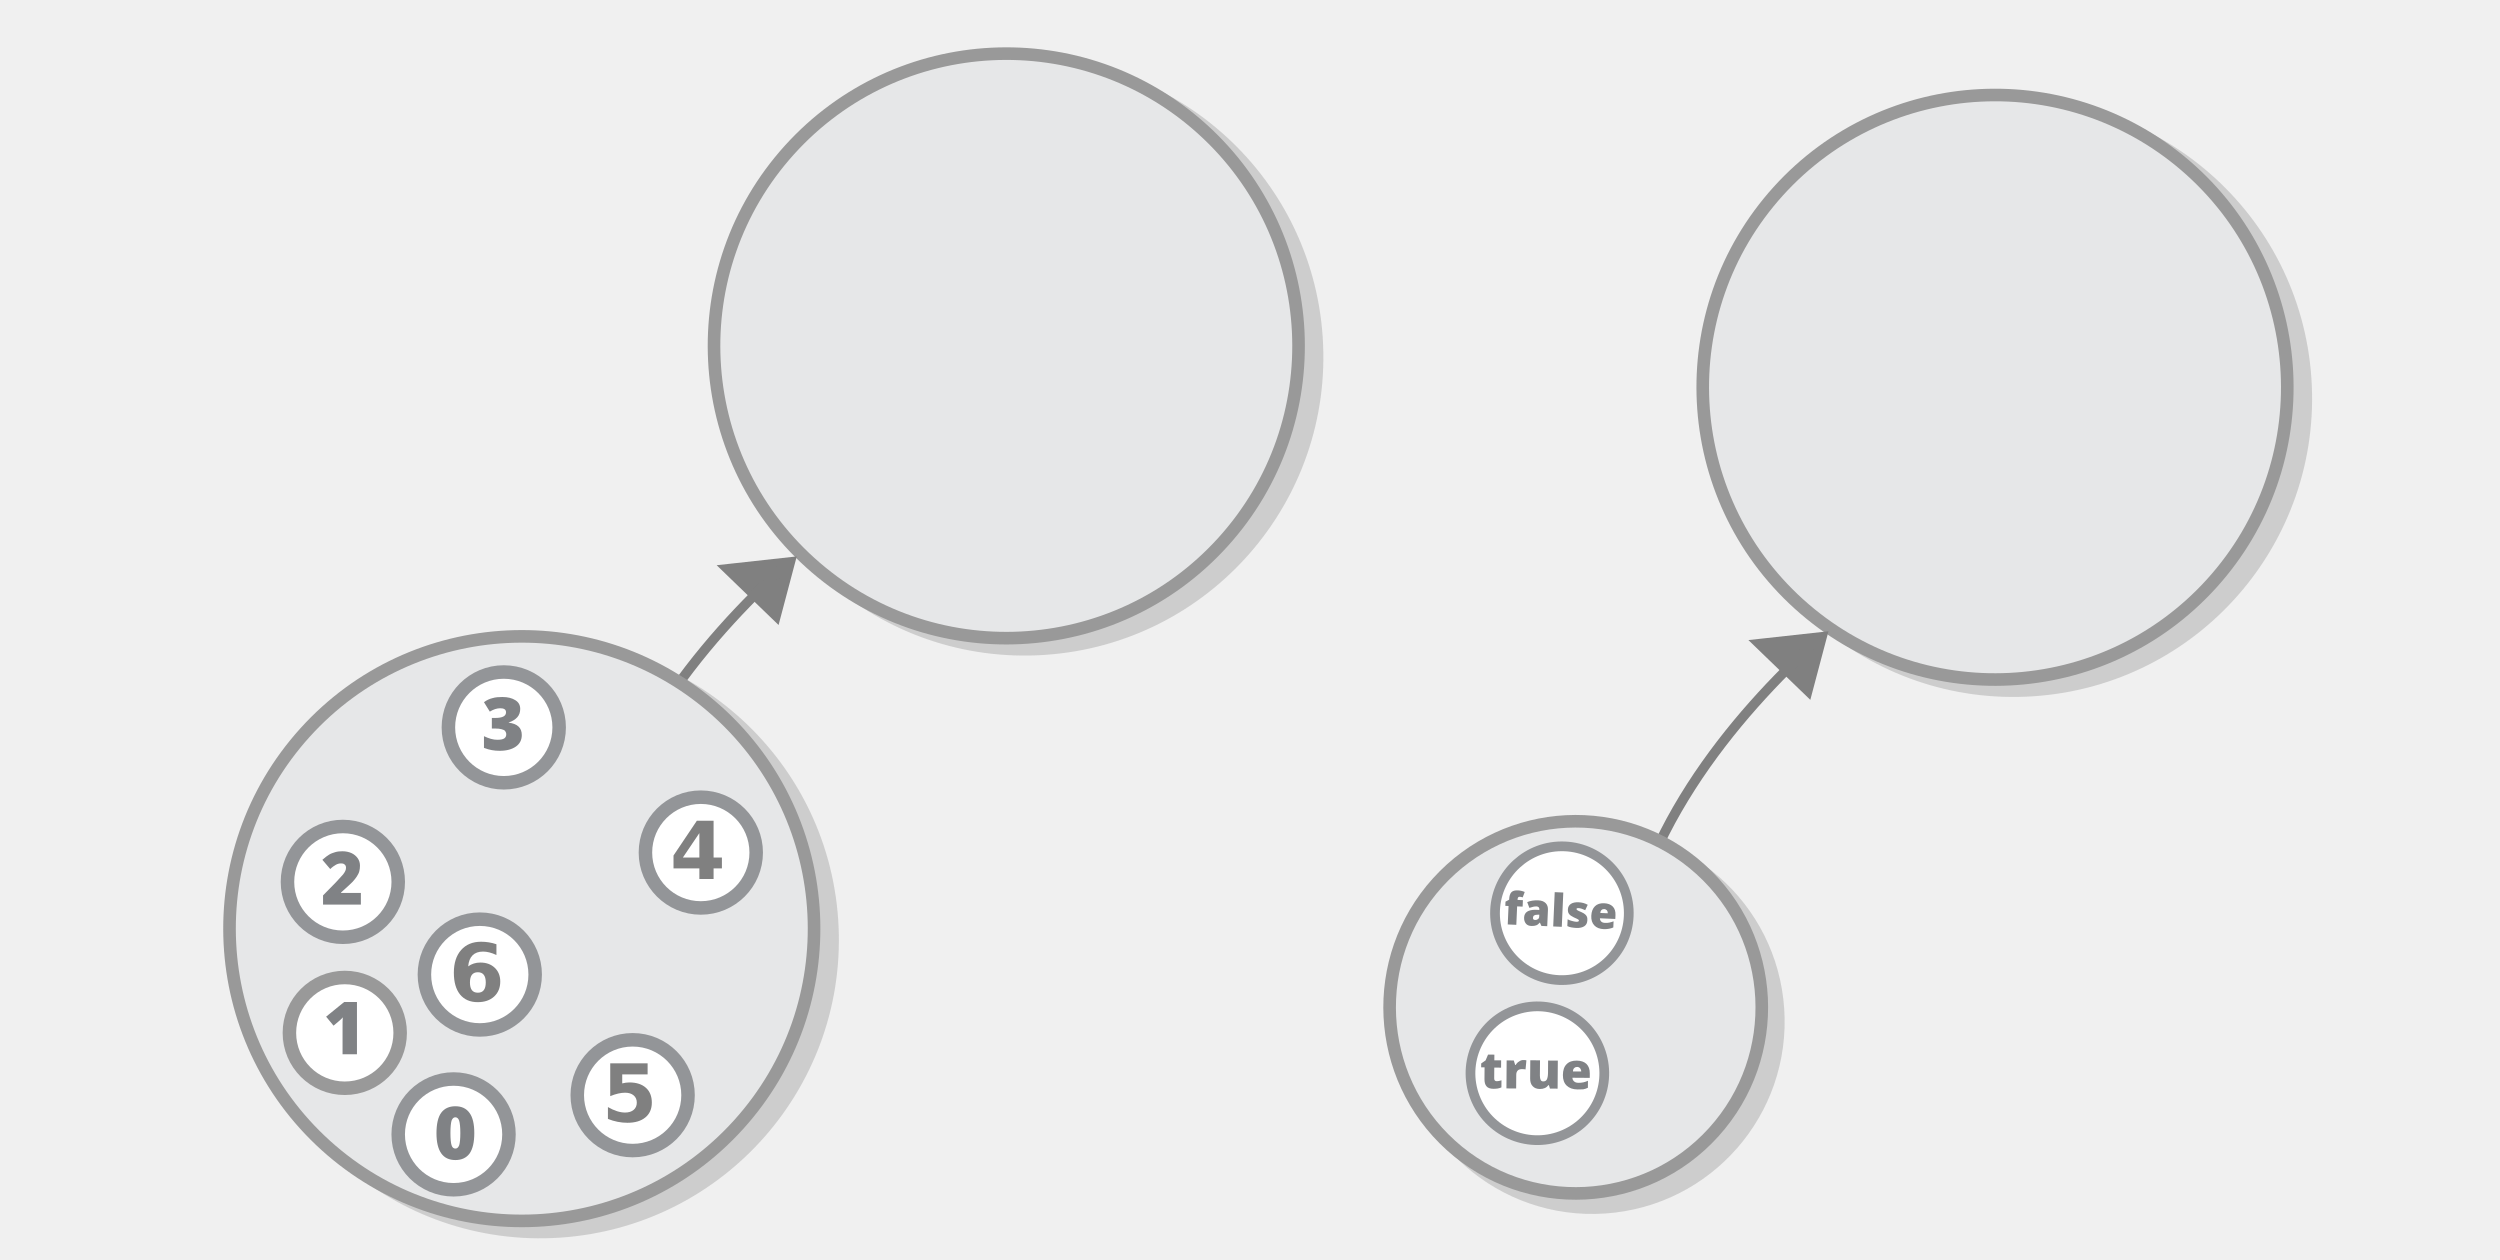
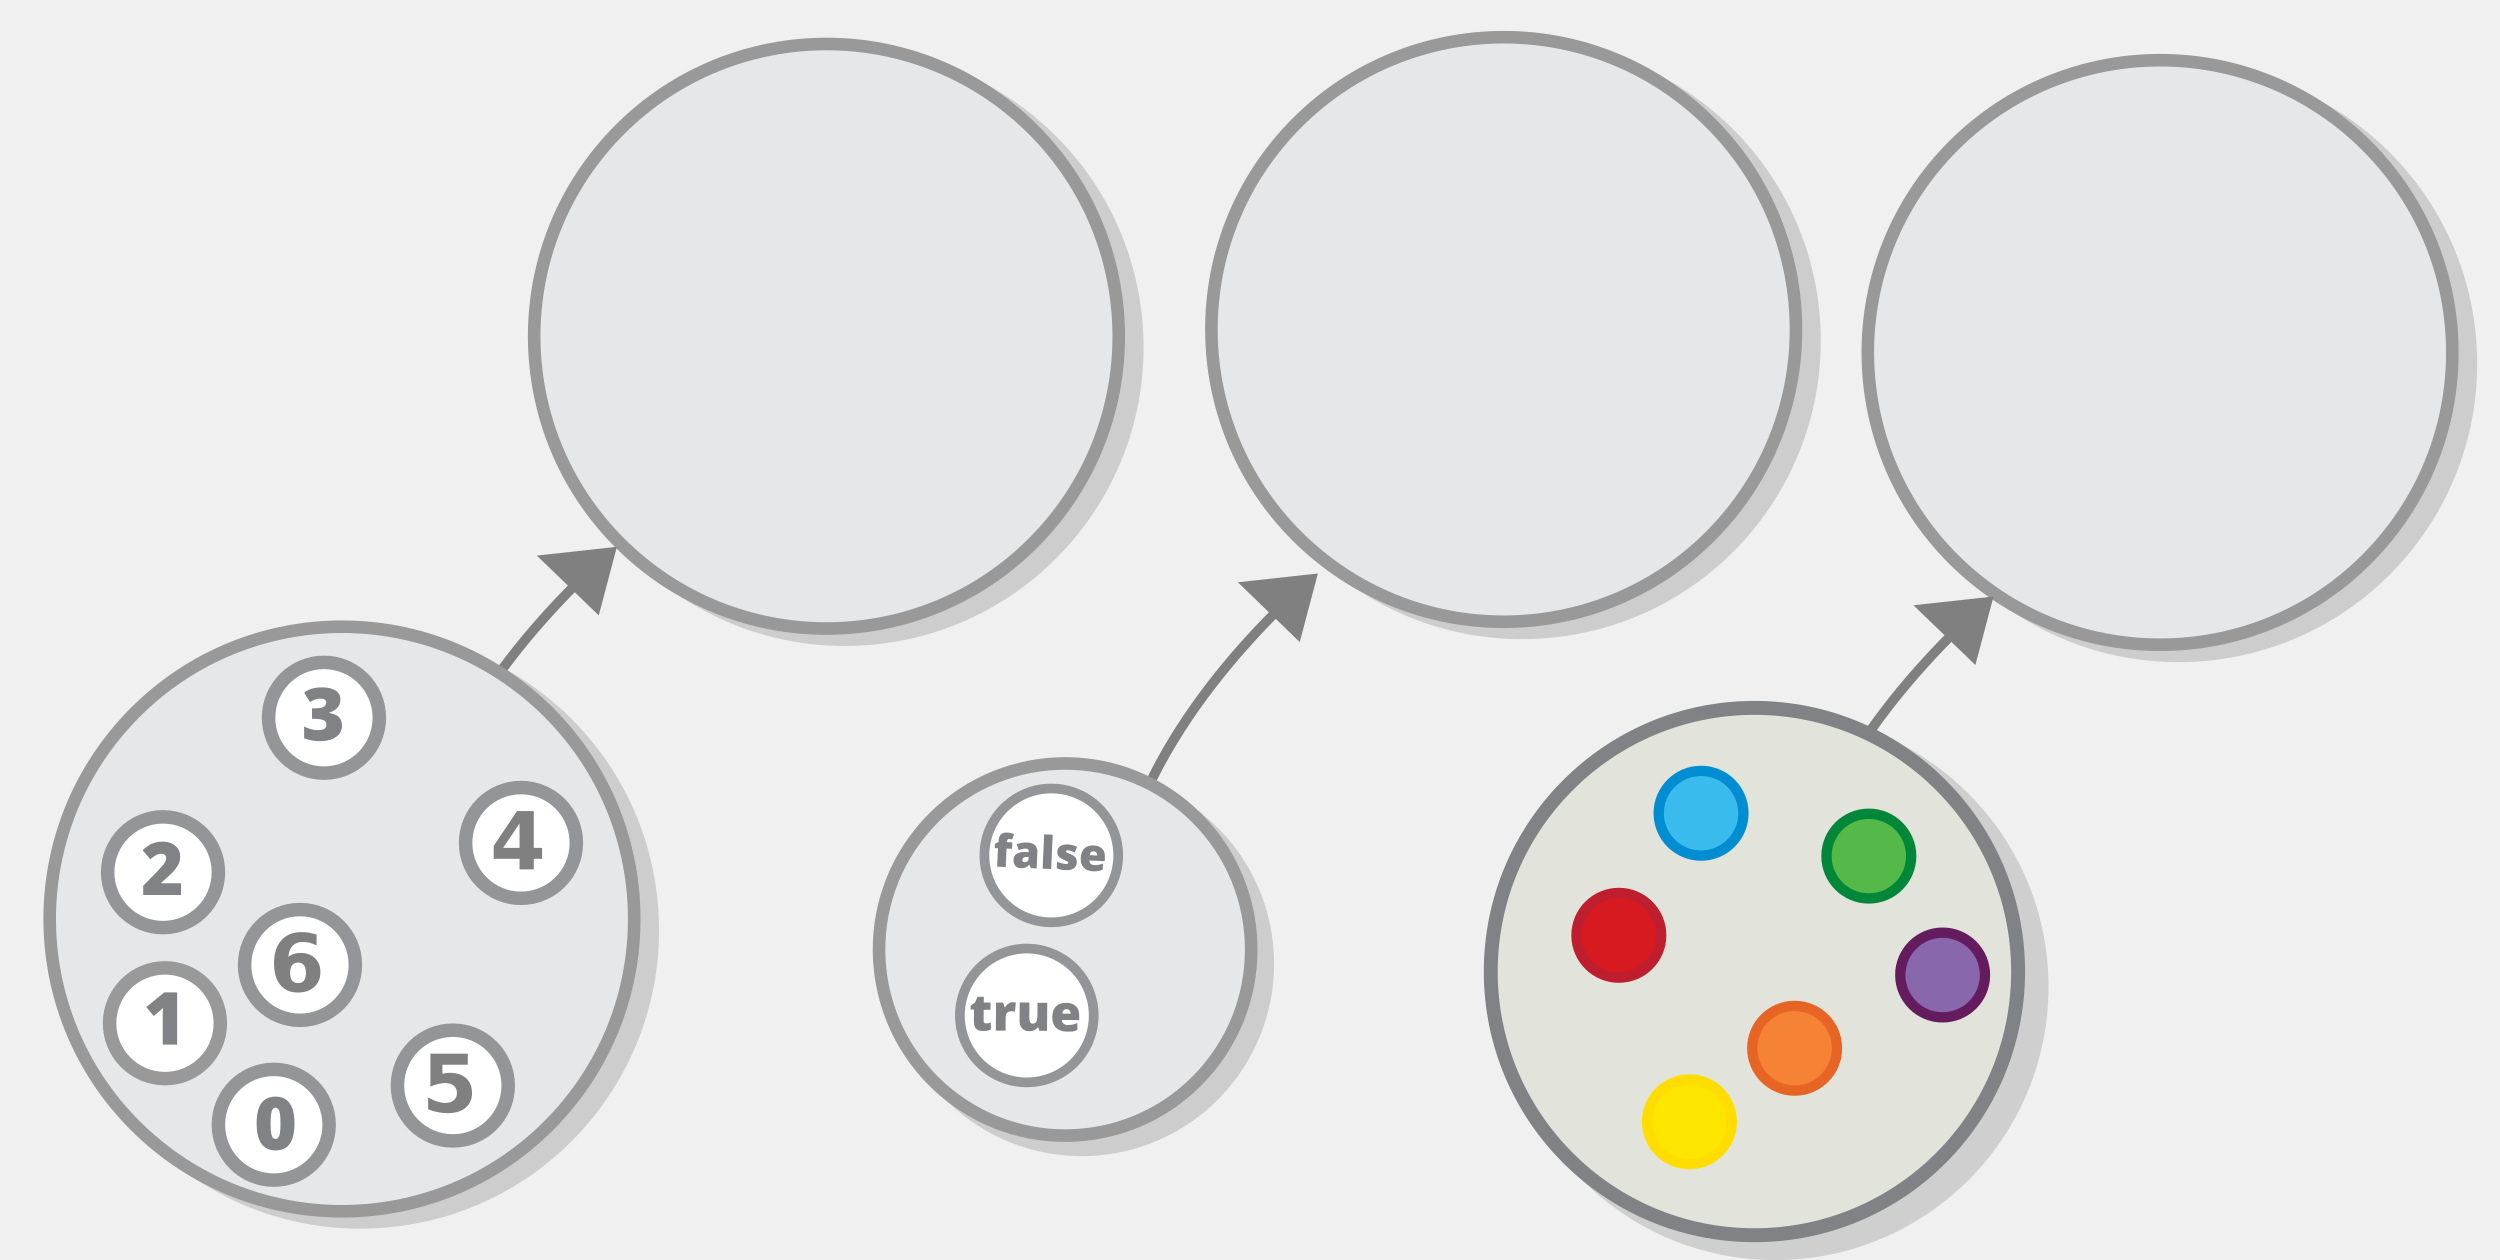
<svg xmlns="http://www.w3.org/2000/svg" viewBox="0 0 595.3 300" version="1.1" id="svg14095" width="595.3" height="300">
  <defs id="defs14099" />
-   <g id="g25695-0" transform="matrix(0.7448296,0,0,0.7448296,125.8863,-66.7509)">
-     <g style="stroke:#999999;stroke-width:4.02;stroke-miterlimit:4;stroke-dasharray:none" transform="matrix(0.9606386,-0.2845188,0.2845188,0.9606386,-320.2285,262.4648)" id="g20709-2-6">
-       <circle style="opacity:0.402;fill:#999999;fill-opacity:1;stroke:#999999;stroke-width:4.02;stroke-miterlimit:4;stroke-dasharray:none;stroke-opacity:1" id="circle14075-1-6-9-4" r="93.263" cy="-26.31" cx="480.799" stroke-miterlimit="10" transform="rotate(12.63972)" />
-       <circle style="fill:#e6e7e8;stroke:#999999;stroke-width:4.02;stroke-miterlimit:4;stroke-dasharray:none;stroke-opacity:1" id="circle14075-1-1-6" r="93.263" cy="308.377" cx="362.742" stroke-miterlimit="10" transform="rotate(-31.37081)" />
-     </g>
-   </g>
-   <g id="g25695-0-9" transform="matrix(0.7448296,0,0,0.7448296,361.3207,-56.89677)" style="stroke-width:4.028;stroke-miterlimit:4;stroke-dasharray:none">
-     <g style="stroke:#999999;stroke-width:4.02;stroke-miterlimit:4;stroke-dasharray:none" transform="matrix(0.9606386,-0.2845188,0.2845188,0.9606386,-320.2285,262.4648)" id="g20709-2-6-9">
-       <circle style="opacity:0.402;fill:#999999;fill-opacity:1;stroke:#999999;stroke-width:4.02;stroke-miterlimit:4;stroke-dasharray:none;stroke-opacity:1" id="circle14075-1-6-9-4-6" r="93.263" cy="-26.31" cx="480.799" stroke-miterlimit="10" transform="rotate(12.63972)" />
-       <circle style="fill:#e6e7e8;stroke:#999999;stroke-width:4.02;stroke-miterlimit:4;stroke-dasharray:none;stroke-opacity:1" id="circle14075-1-1-6-0" r="93.263" cy="308.377" cx="362.742" stroke-miterlimit="10" transform="rotate(-31.37081)" />
-     </g>
-   </g>
-   <g style="display:inline;fill:#dddddd;stroke:#333333;stroke-width:6.389;stroke-miterlimit:10;stroke-dasharray:none;stroke-opacity:1" id="g1482-7-0-7-1-1-7-3-5-2-8-4-8-6-3" transform="matrix(0.1393308,-0.0363959,0.0659344,0.2472432,228.0135,-84.15347)">
-     <g id="g25985-4-8-4-6" style="stroke:#808080;stroke-opacity:1" transform="matrix(0.7231484,-0.3907896,1.233865,0.7160609,701.0767,512.1727)">
-       <path style="fill:#838383;fill-opacity:1;stroke:#808080;stroke-width:30.028;stroke-linecap:butt;stroke-linejoin:miter;stroke-dasharray:none;stroke-opacity:1" d="m -609.369,524.31 14.418,-35.426 36.643,26.903 z" id="path3233-5-4-8-4-4-1-3-3-3-0" />
-       <path style="fill:none;stroke:#808080;stroke-width:9.112;stroke-opacity:1;paint-order:markers fill stroke" id="path1480-1-3-3-3-9-1-6-0-7-2-0-1-3-6" d="m -1205.961,532.946 c 219.951,-66.156 486.397,-41.926 666.389,-12.138" />
-     </g>
-   </g>
-   <g transform="matrix(0.7448296,0,0,0.7448296,92.98417,75.06995)" id="g25666">
-     <g style="stroke:#999999;stroke-width:6.314;stroke-miterlimit:4;stroke-dasharray:none" transform="matrix(0.6116473,-0.1811557,0.1811557,0.6116473,77.79527,260.9004)" id="g20709-2-0">
-       <circle style="opacity:0.402;fill:#999999;fill-opacity:1;stroke:#999999;stroke-width:6.314;stroke-miterlimit:4;stroke-dasharray:none;stroke-opacity:1" id="circle14075-1-6-9-8" r="93.263" cy="-22.577" cx="482.94" stroke-miterlimit="10" transform="rotate(12.63972)" />
-       <circle style="fill:#e6e7e8;stroke:#999999;stroke-width:6.314;stroke-miterlimit:4;stroke-dasharray:none;stroke-opacity:1" id="circle14075-1-1-5" r="93.263" cy="308.377" cx="362.742" stroke-miterlimit="10" transform="rotate(-31.37081)" />
-     </g>
-     <g transform="matrix(0.517283,0.02273595,-0.02273595,0.517283,208.5463,134.4259)" id="g14089-0">
-       <circle style="fill:#ffffff;stroke:#939598;stroke-width:6;stroke-miterlimit:10" stroke-miterlimit="10" cx="325" cy="95.4" r="41.3" id="circle14083-2" />
-       <g style="fill:#808285" id="g14087-3">
-         <path d="m 300.5,92.4 h -3.3 v 11.4 h -5.3 V 92.4 h -2 v -2.6 l 2.2,-1.3 v -0.3 c 0,-2 0.4,-3.5 1.2,-4.4 0.8,-0.9 2.2,-1.3 4,-1.3 0.7,0 1.4,0.1 2,0.2 0.6,0.1 1.4,0.3 2.2,0.6 l -1.1,3.4 c -0.7,-0.2 -1.3,-0.3 -1.9,-0.3 -0.4,0 -0.7,0.1 -0.9,0.4 -0.2,0.3 -0.3,0.7 -0.3,1.2 v 0.4 h 3.3 v 4 z m 12.2,11.4 -1,-2 h -0.1 c -0.7,0.9 -1.4,1.5 -2.2,1.8 -0.7,0.3 -1.7,0.5 -2.9,0.5 -1.5,0 -2.6,-0.4 -3.4,-1.3 -0.8,-0.9 -1.3,-2.1 -1.3,-3.7 0,-1.6 0.6,-2.9 1.7,-3.7 1.1,-0.8 2.8,-1.3 5,-1.4 h 2.5 v -0.2 c 0,-1.3 -0.6,-1.9 -1.9,-1.9 -1.1,0 -2.6,0.4 -4.3,1.1 l -1.5,-3.5 c 1.8,-0.9 4.1,-1.4 6.8,-1.4 2,0 3.5,0.5 4.6,1.5 1.1,1 1.6,2.4 1.6,4.1 v 10.1 z m -4,-3.5 c 0.6,0 1.2,-0.2 1.7,-0.6 0.5,-0.4 0.7,-0.9 0.7,-1.6 v -1.2 l -1.2,0.1 c -1.8,0.1 -2.6,0.7 -2.6,1.9 -0.1,1 0.4,1.4 1.4,1.4 z m 16.6,3.5 H 320 V 82.6 h 5.3 z m 15.6,-4.7 c 0,1.7 -0.6,2.9 -1.7,3.7 -1.1,0.8 -2.7,1.3 -4.9,1.3 -1.1,0 -2.1,-0.1 -3,-0.2 -0.8,-0.1 -1.7,-0.3 -2.6,-0.7 V 99 c 0.8,0.4 1.7,0.7 2.7,0.9 1,0.2 1.9,0.4 2.6,0.4 1.2,0 1.7,-0.3 1.7,-0.8 0,-0.3 -0.2,-0.5 -0.5,-0.7 -0.3,-0.2 -1.3,-0.6 -2.8,-1.2 -1.4,-0.6 -2.4,-1.2 -3,-2 -0.6,-0.7 -0.8,-1.7 -0.8,-2.8 0,-1.4 0.6,-2.6 1.7,-3.4 1.1,-0.8 2.7,-1.2 4.7,-1.2 1,0 2,0.1 2.9,0.3 0.9,0.2 1.8,0.5 2.8,1 l -1.4,3.4 c -0.7,-0.3 -1.5,-0.6 -2.2,-0.8 -0.7,-0.2 -1.4,-0.3 -1.9,-0.3 -0.9,0 -1.3,0.2 -1.3,0.6 0,0.3 0.2,0.5 0.5,0.7 0.3,0.2 1.2,0.6 2.6,1.1 1.1,0.4 1.9,0.9 2.4,1.3 0.5,0.4 0.9,0.9 1.2,1.5 0.2,0.5 0.3,1.2 0.3,2.1 z m 10.4,5 c -2.6,0 -4.6,-0.7 -6,-2.1 -1.4,-1.4 -2.1,-3.3 -2.1,-5.8 0,-2.6 0.7,-4.6 2,-6 1.3,-1.4 3.2,-2.1 5.6,-2.1 2.3,0 4.1,0.6 5.4,1.8 1.3,1.2 1.9,3 1.9,5.2 v 2.4 h -9.5 c 0,0.9 0.4,1.5 0.9,2 0.6,0.5 1.4,0.7 2.4,0.7 0.9,0 1.8,-0.1 2.6,-0.3 0.8,-0.2 1.6,-0.5 2.6,-0.9 v 3.8 c -0.8,0.4 -1.7,0.7 -2.6,0.9 -0.9,0.2 -1.9,0.4 -3.2,0.4 z M 351,91.7 c -0.6,0 -1.2,0.2 -1.6,0.6 -0.4,0.4 -0.7,1 -0.7,1.9 h 4.6 c 0,-0.7 -0.2,-1.3 -0.6,-1.8 -0.5,-0.4 -1,-0.7 -1.7,-0.7 z" id="path14085-7" />
+   <g id="g45797" transform="translate(22.17489,-12.99908)">
+     <g style="stroke-width:4.028;stroke-miterlimit:4;stroke-dasharray:none" transform="matrix(0.7448296,0,0,0.7448296,222.1541,-57.66142)" id="g25695-0-9">
+       <g id="g20709-2-6-9" transform="matrix(0.9606386,-0.2845188,0.2845188,0.9606386,-320.2285,262.4648)" style="stroke:#999999;stroke-width:4.02;stroke-miterlimit:4;stroke-dasharray:none">
+         <circle transform="rotate(12.63972)" stroke-miterlimit="10" cx="480.799" cy="-26.31" r="93.263" id="circle14075-1-6-9-4-6" style="opacity:0.402;fill:#999999;fill-opacity:1;stroke:#999999;stroke-width:4.02;stroke-miterlimit:4;stroke-dasharray:none;stroke-opacity:1" />
+         <circle transform="rotate(-31.37081)" stroke-miterlimit="10" cx="362.742" cy="308.377" r="93.263" id="circle14075-1-1-6-0" style="fill:#e6e7e8;stroke:#999999;stroke-width:4.02;stroke-miterlimit:4;stroke-dasharray:none;stroke-opacity:1" />
      </g>
    </g>
-     <g transform="matrix(0.6379105,0,0,0.6379105,81.1508,172.5033)" id="g20714-2">
-       <circle id="circle14077-8-7" r="33.523" cy="242.534" cx="391.758" stroke-miterlimit="10" style="fill:#ffffff;stroke:#939598;stroke-width:4.87;stroke-miterlimit:10" transform="rotate(-18.01803)" />
-       <g id="g14081-7-0" style="fill:#808285" transform="matrix(0.8116617,0.00615378,-0.00615378,0.8116617,228.084,-45.12417)">
-         <path id="path14079-92-9" d="m 246.8,193.5 c 0.8,0 1.8,-0.2 2.9,-0.6 v 4.4 c -0.8,0.3 -1.6,0.6 -2.3,0.7 -0.7,0.1 -1.6,0.2 -2.6,0.2 -2,0 -3.5,-0.5 -4.3,-1.5 -0.9,-1 -1.3,-2.5 -1.3,-4.5 V 185 h -2.1 v -2.4 l 2.7,-1.9 1.5,-3.6 h 3.9 v 3.5 h 4.2 v 4.5 h -4.2 v 6.7 c 0,1.1 0.5,1.7 1.6,1.7 z m 16.4,-13.2 c 0.5,0 1,0 1.5,0.1 l 0.3,0.1 -0.5,5.6 c -0.5,-0.1 -1.2,-0.2 -2,-0.2 -1.3,0 -2.3,0.3 -2.8,0.9 -0.6,0.6 -0.9,1.5 -0.9,2.6 v 8.5 h -6 v -17.3 h 4.4 l 0.9,2.8 h 0.3 c 0.5,-0.9 1.2,-1.7 2.1,-2.2 0.9,-0.7 1.8,-0.9 2.7,-0.9 z m 16.5,17.6 -0.7,-2.2 h -0.4 c -0.5,0.8 -1.2,1.4 -2.1,1.8 -0.9,0.4 -1.9,0.6 -3.1,0.6 -1.9,0 -3.4,-0.6 -4.4,-1.7 -1.1,-1.1 -1.6,-2.7 -1.6,-4.7 v -11.3 h 6 v 9.5 c 0,1.1 0.2,2 0.5,2.6 0.3,0.6 0.8,0.9 1.6,0.9 1,0 1.8,-0.4 2.2,-1.2 0.4,-0.8 0.7,-2.2 0.7,-4.1 v -7.6 h 6 v 17.3 h -4.7 z m 17,0.3 c -2.9,0 -5.1,-0.8 -6.7,-2.3 -1.6,-1.5 -2.4,-3.7 -2.4,-6.5 0,-2.9 0.7,-5.2 2.2,-6.7 1.5,-1.6 3.6,-2.3 6.3,-2.3 2.6,0 4.6,0.7 6,2 1.4,1.4 2.1,3.3 2.1,5.9 v 2.7 h -10.7 c 0,1 0.4,1.7 1.1,2.3 0.7,0.6 1.6,0.8 2.7,0.8 1,0 2,-0.1 2.9,-0.3 0.9,-0.2 1.8,-0.5 2.9,-1 v 4.3 c -0.9,0.5 -1.9,0.8 -2.9,1 -0.9,0 -2.1,0.1 -3.5,0.1 z m -0.3,-13.9 c -0.7,0 -1.3,0.2 -1.8,0.7 -0.5,0.4 -0.8,1.1 -0.8,2.1 h 5.1 c 0,-0.8 -0.3,-1.5 -0.7,-2 -0.5,-0.5 -1.1,-0.8 -1.8,-0.8 z" />
+     <g transform="matrix(0.1393308,-0.0363959,0.0659344,0.2472432,84.25897,-84.91813)" id="g1482-7-0-7-1-1-7-3-5-2-8-4-8-6-3" style="display:inline;fill:#dddddd;stroke:#333333;stroke-width:6.389;stroke-miterlimit:10;stroke-dasharray:none;stroke-opacity:1">
+       <g transform="matrix(0.7231484,-0.3907896,1.233865,0.7160609,701.0767,512.1727)" style="stroke:#808080;stroke-opacity:1" id="g25985-4-8-4-6">
+         <path id="path3233-5-4-8-4-4-1-3-3-3-0" d="m -609.369,524.31 14.418,-35.426 36.643,26.903 z" style="fill:#838383;fill-opacity:1;stroke:#808080;stroke-width:30.028;stroke-linecap:butt;stroke-linejoin:miter;stroke-dasharray:none;stroke-opacity:1" />
+         <path d="m -1205.961,532.946 c 219.951,-66.156 486.397,-41.926 666.389,-12.138" id="path1480-1-3-3-3-9-1-6-0-7-2-0-1-3-6" style="fill:none;stroke:#808080;stroke-width:9.112;stroke-opacity:1;paint-order:markers fill stroke" />
+       </g>
+     </g>
+     <g id="g25666" transform="matrix(0.7448296,0,0,0.7448296,-50.77031,74.3053)">
+       <g id="g20709-2-0" transform="matrix(0.6116473,-0.1811557,0.1811557,0.6116473,77.79527,260.9004)" style="stroke:#999999;stroke-width:6.314;stroke-miterlimit:4;stroke-dasharray:none">
+         <circle transform="rotate(12.63972)" stroke-miterlimit="10" cx="482.94" cy="-22.577" r="93.263" id="circle14075-1-6-9-8" style="opacity:0.402;fill:#999999;fill-opacity:1;stroke:#999999;stroke-width:6.314;stroke-miterlimit:4;stroke-dasharray:none;stroke-opacity:1" />
+         <circle transform="rotate(-31.37081)" stroke-miterlimit="10" cx="362.742" cy="308.377" r="93.263" id="circle14075-1-1-5" style="fill:#e6e7e8;stroke:#999999;stroke-width:6.314;stroke-miterlimit:4;stroke-dasharray:none;stroke-opacity:1" />
+       </g>
+       <g id="g14089-0" transform="matrix(0.517283,0.02273595,-0.02273595,0.517283,208.5463,134.4259)">
+         <circle id="circle14083-2" r="41.3" cy="95.4" cx="325" stroke-miterlimit="10" style="fill:#ffffff;stroke:#939598;stroke-width:6;stroke-miterlimit:10" />
+         <g id="g14087-3" style="fill:#808285">
+           <path id="path14085-7" d="m 300.5,92.4 h -3.3 v 11.4 h -5.3 V 92.4 h -2 v -2.6 l 2.2,-1.3 v -0.3 c 0,-2 0.4,-3.5 1.2,-4.4 0.8,-0.9 2.2,-1.3 4,-1.3 0.7,0 1.4,0.1 2,0.2 0.6,0.1 1.4,0.3 2.2,0.6 l -1.1,3.4 c -0.7,-0.2 -1.3,-0.3 -1.9,-0.3 -0.4,0 -0.7,0.1 -0.9,0.4 -0.2,0.3 -0.3,0.7 -0.3,1.2 v 0.4 h 3.3 v 4 z m 12.2,11.4 -1,-2 h -0.1 c -0.7,0.9 -1.4,1.5 -2.2,1.8 -0.7,0.3 -1.7,0.5 -2.9,0.5 -1.5,0 -2.6,-0.4 -3.4,-1.3 -0.8,-0.9 -1.3,-2.1 -1.3,-3.7 0,-1.6 0.6,-2.9 1.7,-3.7 1.1,-0.8 2.8,-1.3 5,-1.4 h 2.5 v -0.2 c 0,-1.3 -0.6,-1.9 -1.9,-1.9 -1.1,0 -2.6,0.4 -4.3,1.1 l -1.5,-3.5 c 1.8,-0.9 4.1,-1.4 6.8,-1.4 2,0 3.5,0.5 4.6,1.5 1.1,1 1.6,2.4 1.6,4.1 v 10.1 z m -4,-3.5 c 0.6,0 1.2,-0.2 1.7,-0.6 0.5,-0.4 0.7,-0.9 0.7,-1.6 v -1.2 l -1.2,0.1 c -1.8,0.1 -2.6,0.7 -2.6,1.9 -0.1,1 0.4,1.4 1.4,1.4 z m 16.6,3.5 H 320 V 82.6 h 5.3 z m 15.6,-4.7 c 0,1.7 -0.6,2.9 -1.7,3.7 -1.1,0.8 -2.7,1.3 -4.9,1.3 -1.1,0 -2.1,-0.1 -3,-0.2 -0.8,-0.1 -1.7,-0.3 -2.6,-0.7 V 99 c 0.8,0.4 1.7,0.7 2.7,0.9 1,0.2 1.9,0.4 2.6,0.4 1.2,0 1.7,-0.3 1.7,-0.8 0,-0.3 -0.2,-0.5 -0.5,-0.7 -0.3,-0.2 -1.3,-0.6 -2.8,-1.2 -1.4,-0.6 -2.4,-1.2 -3,-2 -0.6,-0.7 -0.8,-1.7 -0.8,-2.8 0,-1.4 0.6,-2.6 1.7,-3.4 1.1,-0.8 2.7,-1.2 4.7,-1.2 1,0 2,0.1 2.9,0.3 0.9,0.2 1.8,0.5 2.8,1 l -1.4,3.4 c -0.7,-0.3 -1.5,-0.6 -2.2,-0.8 -0.7,-0.2 -1.4,-0.3 -1.9,-0.3 -0.9,0 -1.3,0.2 -1.3,0.6 0,0.3 0.2,0.5 0.5,0.7 0.3,0.2 1.2,0.6 2.6,1.1 1.1,0.4 1.9,0.9 2.4,1.3 0.5,0.4 0.9,0.9 1.2,1.5 0.2,0.5 0.3,1.2 0.3,2.1 z m 10.4,5 c -2.6,0 -4.6,-0.7 -6,-2.1 -1.4,-1.4 -2.1,-3.3 -2.1,-5.8 0,-2.6 0.7,-4.6 2,-6 1.3,-1.4 3.2,-2.1 5.6,-2.1 2.3,0 4.1,0.6 5.4,1.8 1.3,1.2 1.9,3 1.9,5.2 v 2.4 h -9.5 c 0,0.9 0.4,1.5 0.9,2 0.6,0.5 1.4,0.7 2.4,0.7 0.9,0 1.8,-0.1 2.6,-0.3 0.8,-0.2 1.6,-0.5 2.6,-0.9 v 3.8 c -0.8,0.4 -1.7,0.7 -2.6,0.9 -0.9,0.2 -1.9,0.4 -3.2,0.4 z M 351,91.7 c -0.6,0 -1.2,0.2 -1.6,0.6 -0.4,0.4 -0.7,1 -0.7,1.9 h 4.6 c 0,-0.7 -0.2,-1.3 -0.6,-1.8 -0.5,-0.4 -1,-0.7 -1.7,-0.7 z" />
+         </g>
+       </g>
+       <g id="g20714-2" transform="matrix(0.6379105,0,0,0.6379105,81.1508,172.5033)">
+         <circle transform="rotate(-18.01803)" style="fill:#ffffff;stroke:#939598;stroke-width:4.87;stroke-miterlimit:10" stroke-miterlimit="10" cx="391.758" cy="242.534" r="33.523" id="circle14077-8-7" />
+         <g transform="matrix(0.8116617,0.00615378,-0.00615378,0.8116617,228.084,-45.12417)" style="fill:#808285" id="g14081-7-0">
+           <path d="m 246.8,193.5 c 0.8,0 1.8,-0.2 2.9,-0.6 v 4.4 c -0.8,0.3 -1.6,0.6 -2.3,0.7 -0.7,0.1 -1.6,0.2 -2.6,0.2 -2,0 -3.5,-0.5 -4.3,-1.5 -0.9,-1 -1.3,-2.5 -1.3,-4.5 V 185 h -2.1 v -2.4 l 2.7,-1.9 1.5,-3.6 h 3.9 v 3.5 h 4.2 v 4.5 h -4.2 v 6.7 c 0,1.1 0.5,1.7 1.6,1.7 z m 16.4,-13.2 c 0.5,0 1,0 1.5,0.1 l 0.3,0.1 -0.5,5.6 c -0.5,-0.1 -1.2,-0.2 -2,-0.2 -1.3,0 -2.3,0.3 -2.8,0.9 -0.6,0.6 -0.9,1.5 -0.9,2.6 v 8.5 h -6 v -17.3 h 4.4 l 0.9,2.8 h 0.3 c 0.5,-0.9 1.2,-1.7 2.1,-2.2 0.9,-0.7 1.8,-0.9 2.7,-0.9 z m 16.5,17.6 -0.7,-2.2 h -0.4 c -0.5,0.8 -1.2,1.4 -2.1,1.8 -0.9,0.4 -1.9,0.6 -3.1,0.6 -1.9,0 -3.4,-0.6 -4.4,-1.7 -1.1,-1.1 -1.6,-2.7 -1.6,-4.7 v -11.3 h 6 v 9.5 c 0,1.1 0.2,2 0.5,2.6 0.3,0.6 0.8,0.9 1.6,0.9 1,0 1.8,-0.4 2.2,-1.2 0.4,-0.8 0.7,-2.2 0.7,-4.1 v -7.6 h 6 v 17.3 h -4.7 z m 17,0.3 c -2.9,0 -5.1,-0.8 -6.7,-2.3 -1.6,-1.5 -2.4,-3.7 -2.4,-6.5 0,-2.9 0.7,-5.2 2.2,-6.7 1.5,-1.6 3.6,-2.3 6.3,-2.3 2.6,0 4.6,0.7 6,2 1.4,1.4 2.1,3.3 2.1,5.9 v 2.7 h -10.7 c 0,1 0.4,1.7 1.1,2.3 0.7,0.6 1.6,0.8 2.7,0.8 1,0 2,-0.1 2.9,-0.3 0.9,-0.2 1.8,-0.5 2.9,-1 v 4.3 c -0.9,0.5 -1.9,0.8 -2.9,1 -0.9,0 -2.1,0.1 -3.5,0.1 z m -0.3,-13.9 c -0.7,0 -1.3,0.2 -1.8,0.7 -0.5,0.4 -0.8,1.1 -0.8,2.1 h 5.1 c 0,-0.8 -0.3,-1.5 -0.7,-2 -0.5,-0.5 -1.1,-0.8 -1.8,-0.8 z" id="path14079-92-9" />
+         </g>
      </g>
    </g>
  </g>
-   <g style="display:inline;fill:#dddddd;stroke:#333333;stroke-width:6.389;stroke-miterlimit:10;stroke-dasharray:none;stroke-opacity:1" id="g1482-7-0-7-1-1-7-3-5-2-8-4-8-6-3-2" transform="matrix(0.1393308,-0.0363959,0.0659344,0.2472432,-17.66532,-101.9789)">
-     <g id="g25985-4-8-4-6-7" style="stroke:#808080;stroke-opacity:1" transform="matrix(0.7231484,-0.3907896,1.233865,0.7160609,701.0767,512.1727)">
-       <path style="fill:#838383;fill-opacity:1;stroke:#808080;stroke-width:30.028;stroke-linecap:butt;stroke-linejoin:miter;stroke-dasharray:none;stroke-opacity:1" d="m -609.369,524.31 14.418,-35.426 36.643,26.903 z" id="path3233-5-4-8-4-4-1-3-3-3-0-6" />
-       <path style="fill:none;stroke:#808080;stroke-width:9.112;stroke-opacity:1;paint-order:markers fill stroke" id="path1480-1-3-3-3-9-1-6-0-7-2-0-1-3-6-1" d="m -1205.961,532.946 c 219.951,-66.156 486.397,-41.926 666.389,-12.138" />
-     </g>
-   </g>
-   <g id="g25695" transform="matrix(0.7448296,0,0,0.7448296,10.51786,72.01134)">
-     <g style="stroke:#999999;stroke-width:4.02;stroke-miterlimit:4;stroke-dasharray:none" transform="matrix(0.9606386,-0.2845188,0.2845188,0.9606386,-320.2285,262.4648)" id="g20709-2">
-       <circle style="opacity:0.402;fill:#999999;fill-opacity:1;stroke:#999999;stroke-width:4.02;stroke-miterlimit:4;stroke-dasharray:none;stroke-opacity:1" id="circle14075-1-6-9" r="93.263" cy="-26.31" cx="480.799" stroke-miterlimit="10" transform="rotate(12.63972)" />
-       <circle style="fill:#e6e7e8;stroke:#999999;stroke-width:4.02;stroke-miterlimit:4;stroke-dasharray:none;stroke-opacity:1" id="circle14075-1-1" r="93.263" cy="308.377" cx="362.742" stroke-miterlimit="10" transform="rotate(-31.37081)" />
-     </g>
-     <g transform="matrix(0.719773,0,0,0.719773,-117.7022,368.123)" id="g5">
-       <circle style="fill:#ffffff;stroke:#939598;stroke-width:6;stroke-miterlimit:10" id="circle5-3" r="24.6" cy="-141.91" cx="345.373" stroke-miterlimit="10" />
-       <path style="fill:#808285" id="path5" d="m 354.573,-142.51 c 0,4.1 -0.7,7.1 -2.1,9.1 -1.4,1.9 -3.5,2.9 -6.3,2.9 -2.8,0 -4.9,-1 -6.3,-3 -1.4,-2 -2.1,-5 -2.1,-8.9 0,-4.1 0.7,-7.2 2.1,-9.1 1.4,-1.9 3.5,-2.9 6.3,-2.9 2.8,0 4.9,1 6.3,3 1.4,1.9 2.1,4.9 2.1,8.9 z m -10.6,0 c 0,2.6 0.2,4.5 0.5,5.4 0.3,1 0.9,1.5 1.7,1.5 0.8,0 1.3,-0.5 1.7,-1.5 0.3,-1 0.5,-2.8 0.5,-5.4 0,-2.6 -0.2,-4.4 -0.5,-5.4 -0.3,-1 -0.9,-1.6 -1.7,-1.6 -0.8,0 -1.3,0.5 -1.7,1.5 -0.3,1 -0.5,2.9 -0.5,5.5 z" />
-     </g>
-     <g transform="matrix(0.719773,0,0,0.719773,-206.9396,248.6007)" id="g4">
-       <circle style="fill:#ffffff;stroke:#939598;stroke-width:6;stroke-miterlimit:10" id="circle7-6" r="24.6" cy="-88.01" cx="420.173" stroke-miterlimit="10" />
-       <path style="fill:#808285" id="path7" d="m 428.273,-77.91 h -16.9 v -4.1 l 5.7,-5.8 c 1.6,-1.7 2.7,-2.9 3.2,-3.5 0.5,-0.6 0.8,-1.2 1,-1.6 0.2,-0.4 0.3,-0.9 0.3,-1.4 0,-0.6 -0.2,-1.1 -0.6,-1.4 -0.4,-0.4 -0.9,-0.5 -1.7,-0.5 -0.7,0 -1.5,0.2 -2.2,0.6 -0.7,0.4 -1.6,1 -2.5,1.9 l -3.5,-4.1 c 1.2,-1.1 2.2,-1.8 3,-2.3 0.8,-0.5 1.7,-0.8 2.7,-1.1 1,-0.3 2,-0.4 3.2,-0.4 1.5,0 2.9,0.3 4,0.8 1.1,0.5 2.1,1.3 2.8,2.3 0.7,1 1,2.1 1,3.3 0,0.9 -0.1,1.8 -0.3,2.5 -0.2,0.8 -0.6,1.5 -1.1,2.3 -0.5,0.8 -1.1,1.5 -1.9,2.4 -0.8,0.8 -2.5,2.4 -5.1,4.7 v 0.2 h 8.8 v 5.2 z" />
-     </g>
-     <g transform="matrix(0.719773,0,0,0.719773,-144.8417,142.6375)" id="g7">
-       <circle id="circle8-7" r="24.6" cy="-9.41" cx="405.373" stroke-miterlimit="10" style="fill:#ffffff;stroke:#939598;stroke-width:6;stroke-miterlimit:10" />
-       <path id="path8" d="m 412.673,-17.61 c 0,1.4 -0.4,2.7 -1.3,3.7 -0.9,1 -2.2,1.8 -3.8,2.3 v 0.1 c 3.9,0.5 5.8,2.3 5.8,5.5 0,2.2 -0.9,3.9 -2.6,5.1 -1.7,1.2 -4.1,1.9 -7.2,1.9 -1.3,0 -2.4,-0.1 -3.5,-0.3 -1.1,-0.2 -2.2,-0.5 -3.5,-1 V -5.51 c 1,0.5 2.1,0.9 3.1,1.2 1,0.3 2,0.4 2.9,0.4 1.4,0 2.4,-0.2 3,-0.6 0.6,-0.4 0.9,-1 0.9,-1.8 0,-0.6 -0.2,-1.1 -0.5,-1.5 -0.3,-0.4 -0.9,-0.6 -1.6,-0.8 -0.7,-0.2 -1.7,-0.3 -2.9,-0.3 h -1.4 v -4.7 h 1.5 c 3.2,0 4.8,-0.8 4.8,-2.5 0,-0.6 -0.2,-1.1 -0.7,-1.4 -0.5,-0.3 -1.1,-0.4 -1.9,-0.4 -1.5,0 -3,0.5 -4.6,1.5 l -2.6,-4.2 c 1.2,-0.9 2.5,-1.5 3.8,-1.8 1.3,-0.4 2.8,-0.5 4.4,-0.5 2.4,0 4.3,0.5 5.7,1.4 1.5,0.9 2.2,2.2 2.2,3.9 z" style="fill:#808285" />
-     </g>
-     <g transform="matrix(0.719773,0,0,0.719773,-60.70206,287.5232)" id="g8">
-       <circle style="fill:#ffffff;stroke:#999999;stroke-width:6;stroke-miterlimit:10;stroke-opacity:1" id="circle9-5" r="24.6" cy="-75.017" cx="217.856" stroke-miterlimit="10" />
-       <path style="fill:#808285" id="path6" d="m 223.266,-65.519 h -6.4 v -12.3 c 0,-1.5 0,-2.9 0.1,-4.1 -0.4,0.5 -0.9,1 -1.5,1.5 l -2.6,2.2 -3.3,-4 8,-6.5 h 5.7 z" />
-     </g>
-     <g transform="matrix(0.719773,0,0,0.719773,178.089,140.7714)" id="g24112">
-       <circle id="circle8-7-8" r="24.6" cy="48.781" cx="44.233" stroke-miterlimit="10" style="fill:#ffffff;stroke:#939598;stroke-width:6;stroke-miterlimit:10" />
-       <g id="text24037" style="font-style:normal;font-variant:normal;font-weight:normal;font-stretch:normal;font-size:35.531px;line-height:1.25;font-family:good;-inkscape-font-specification:good;letter-spacing:0px;word-spacing:0px;fill:#808080;fill-opacity:1;stroke:none;stroke-width:0.888" aria-label="4" transform="translate(-361.1409,58.19191)">
-         <path id="path24097" style="font-style:normal;font-variant:normal;font-weight:bold;font-stretch:normal;font-family:good;-inkscape-font-specification:'good Bold';fill:#808080;stroke-width:0.888" d="m 404.733,-18.06 -7.321,10.843 h 7.321 z m -1.11,-5.5 h 7.425 v 16.343 h 3.695 v 4.84 h -3.695 v 4.719 h -6.315 v -4.719 h -11.485 v -5.725 z" />
+   <g id="g45651" transform="translate(-42.82048,-2.293954)">
+     <g transform="matrix(0.7448296,0,0,0.7448296,125.8863,-66.7509)" id="g25695-0">
+       <g id="g20709-2-6" transform="matrix(0.9606386,-0.2845188,0.2845188,0.9606386,-320.2285,262.4648)" style="stroke:#999999;stroke-width:4.02;stroke-miterlimit:4;stroke-dasharray:none">
+         <circle transform="rotate(12.63972)" stroke-miterlimit="10" cx="480.799" cy="-26.31" r="93.263" id="circle14075-1-6-9-4" style="opacity:0.402;fill:#999999;fill-opacity:1;stroke:#999999;stroke-width:4.02;stroke-miterlimit:4;stroke-dasharray:none;stroke-opacity:1" />
+         <circle transform="rotate(-31.37081)" stroke-miterlimit="10" cx="362.742" cy="308.377" r="93.263" id="circle14075-1-1-6" style="fill:#e6e7e8;stroke:#999999;stroke-width:4.02;stroke-miterlimit:4;stroke-dasharray:none;stroke-opacity:1" />
      </g>
    </g>
-     <g transform="matrix(0.719773,0,0,0.719773,101.0364,222.2269)" id="g24117">
-       <circle id="circle8-7-8-2" r="24.6" cy="43.375" cx="121.011" stroke-miterlimit="10" style="fill:#ffffff;stroke:#939598;stroke-width:6;stroke-miterlimit:10" />
-       <g id="text24037-1" style="font-style:normal;font-variant:normal;font-weight:normal;font-stretch:normal;font-size:35.531px;line-height:1.25;font-family:good;-inkscape-font-specification:good;letter-spacing:0px;word-spacing:0px;fill:#808080;fill-opacity:1;stroke:none;stroke-width:0.888" aria-label="5" transform="translate(-361.1409,58.19191)">
-         <path id="path24094" style="font-style:normal;font-variant:normal;font-weight:bold;font-stretch:normal;font-family:good;-inkscape-font-specification:'good Bold';fill:#808080;stroke-width:0.888" d="m 472.194,-28.967 h 16.603 v 4.91 h -11.277 v 4.008 q 0.763,-0.208 1.527,-0.312 0.781,-0.121 1.613,-0.121 4.736,0 7.373,2.377 2.637,2.36 2.637,6.593 0,4.199 -2.88,6.575 -2.863,2.377 -7.963,2.377 -2.203,0 -4.372,-0.434 -2.151,-0.416 -4.285,-1.284 v -5.257 q 2.117,1.214 4.008,1.822 1.908,0.607 3.591,0.607 2.429,0 3.817,-1.18 1.405,-1.197 1.405,-3.227 0,-2.047 -1.405,-3.227 -1.388,-1.18 -3.817,-1.18 -1.44,0 -3.071,0.382 -1.631,0.364 -3.505,1.145 z" />
+     <g transform="matrix(0.1393308,-0.0363959,0.0659344,0.2472432,-17.66532,-101.9789)" id="g1482-7-0-7-1-1-7-3-5-2-8-4-8-6-3-2" style="display:inline;fill:#dddddd;stroke:#333333;stroke-width:6.389;stroke-miterlimit:10;stroke-dasharray:none;stroke-opacity:1">
+       <g transform="matrix(0.7231484,-0.3907896,1.233865,0.7160609,701.0767,512.1727)" style="stroke:#808080;stroke-opacity:1" id="g25985-4-8-4-6-7">
+         <path id="path3233-5-4-8-4-4-1-3-3-3-0-6" d="m -609.369,524.31 14.418,-35.426 36.643,26.903 z" style="fill:#838383;fill-opacity:1;stroke:#808080;stroke-width:30.028;stroke-linecap:butt;stroke-linejoin:miter;stroke-dasharray:none;stroke-opacity:1" />
+         <path d="m -1205.961,532.946 c 219.951,-66.156 486.397,-41.926 666.389,-12.138" id="path1480-1-3-3-3-9-1-6-0-7-2-0-1-3-6-1" style="fill:none;stroke:#808080;stroke-width:9.112;stroke-opacity:1;paint-order:markers fill stroke" />
      </g>
    </g>
-     <g transform="matrix(0.719773,0,0,0.719773,24.5342,149.027)" id="g24122">
-       <circle id="circle8-7-8-2-5" r="24.6" cy="91.496" cx="159.4" stroke-miterlimit="10" style="fill:#ffffff;stroke:#939598;stroke-width:6;stroke-miterlimit:10" />
-       <g id="text24037-1-1" style="font-style:normal;font-variant:normal;font-weight:normal;font-stretch:normal;font-size:35.531px;line-height:1.25;font-family:good;-inkscape-font-specification:good;letter-spacing:0px;word-spacing:0px;fill:#808080;fill-opacity:1;stroke:none;stroke-width:0.888" aria-label="6" transform="translate(-361.1409,58.19191)">
-         <path id="path24091" style="font-style:normal;font-variant:normal;font-weight:bold;font-stretch:normal;font-family:good;-inkscape-font-specification:'good Bold';fill:#808080;stroke-width:0.888" d="m 519.674,32.271 q -1.752,0 -2.637,1.145 -0.867,1.128 -0.867,3.4 0,2.273 0.867,3.418 0.885,1.128 2.637,1.128 1.77,0 2.637,-1.128 0.885,-1.145 0.885,-3.418 0,-2.273 -0.885,-3.4 -0.867,-1.145 -2.637,-1.145 z m 8.258,-12.439 v 4.788 q -1.648,-0.781 -3.106,-1.145 -1.457,-0.382 -2.845,-0.382 -2.984,0 -4.65,1.666 -1.666,1.648 -1.943,4.91 1.145,-0.85 2.481,-1.266 1.336,-0.434 2.915,-0.434 3.973,0 6.402,2.325 2.446,2.325 2.446,6.09 0,4.164 -2.724,6.679 -2.724,2.498 -7.304,2.498 -5.049,0 -7.825,-3.4 -2.759,-3.418 -2.759,-9.681 0,-6.419 3.227,-10.08 3.244,-3.678 8.883,-3.678 1.787,0 3.47,0.278 1.683,0.278 3.331,0.833 z" />
+     <g transform="matrix(0.7448296,0,0,0.7448296,10.51786,72.01134)" id="g25695">
+       <g id="g20709-2" transform="matrix(0.9606386,-0.2845188,0.2845188,0.9606386,-320.2285,262.4648)" style="stroke:#999999;stroke-width:4.02;stroke-miterlimit:4;stroke-dasharray:none">
+         <circle transform="rotate(12.63972)" stroke-miterlimit="10" cx="480.799" cy="-26.31" r="93.263" id="circle14075-1-6-9" style="opacity:0.402;fill:#999999;fill-opacity:1;stroke:#999999;stroke-width:4.02;stroke-miterlimit:4;stroke-dasharray:none;stroke-opacity:1" />
+         <circle transform="rotate(-31.37081)" stroke-miterlimit="10" cx="362.742" cy="308.377" r="93.263" id="circle14075-1-1" style="fill:#e6e7e8;stroke:#999999;stroke-width:4.02;stroke-miterlimit:4;stroke-dasharray:none;stroke-opacity:1" />
+       </g>
+       <g id="g5" transform="matrix(0.719773,0,0,0.719773,-117.7022,368.123)">
+         <circle stroke-miterlimit="10" cx="345.373" cy="-141.91" r="24.6" id="circle5-3" style="fill:#ffffff;stroke:#939598;stroke-width:6;stroke-miterlimit:10" />
+         <path d="m 354.573,-142.51 c 0,4.1 -0.7,7.1 -2.1,9.1 -1.4,1.9 -3.5,2.9 -6.3,2.9 -2.8,0 -4.9,-1 -6.3,-3 -1.4,-2 -2.1,-5 -2.1,-8.9 0,-4.1 0.7,-7.2 2.1,-9.1 1.4,-1.9 3.5,-2.9 6.3,-2.9 2.8,0 4.9,1 6.3,3 1.4,1.9 2.1,4.9 2.1,8.9 z m -10.6,0 c 0,2.6 0.2,4.5 0.5,5.4 0.3,1 0.9,1.5 1.7,1.5 0.8,0 1.3,-0.5 1.7,-1.5 0.3,-1 0.5,-2.8 0.5,-5.4 0,-2.6 -0.2,-4.4 -0.5,-5.4 -0.3,-1 -0.9,-1.6 -1.7,-1.6 -0.8,0 -1.3,0.5 -1.7,1.5 -0.3,1 -0.5,2.9 -0.5,5.5 z" id="path5" style="fill:#808285" />
+       </g>
+       <g id="g4" transform="matrix(0.719773,0,0,0.719773,-206.9396,248.6007)">
+         <circle stroke-miterlimit="10" cx="420.173" cy="-88.01" r="24.6" id="circle7-6" style="fill:#ffffff;stroke:#939598;stroke-width:6;stroke-miterlimit:10" />
+         <path d="m 428.273,-77.91 h -16.9 v -4.1 l 5.7,-5.8 c 1.6,-1.7 2.7,-2.9 3.2,-3.5 0.5,-0.6 0.8,-1.2 1,-1.6 0.2,-0.4 0.3,-0.9 0.3,-1.4 0,-0.6 -0.2,-1.1 -0.6,-1.4 -0.4,-0.4 -0.9,-0.5 -1.7,-0.5 -0.7,0 -1.5,0.2 -2.2,0.6 -0.7,0.4 -1.6,1 -2.5,1.9 l -3.5,-4.1 c 1.2,-1.1 2.2,-1.8 3,-2.3 0.8,-0.5 1.7,-0.8 2.7,-1.1 1,-0.3 2,-0.4 3.2,-0.4 1.5,0 2.9,0.3 4,0.8 1.1,0.5 2.1,1.3 2.8,2.3 0.7,1 1,2.1 1,3.3 0,0.9 -0.1,1.8 -0.3,2.5 -0.2,0.8 -0.6,1.5 -1.1,2.3 -0.5,0.8 -1.1,1.5 -1.9,2.4 -0.8,0.8 -2.5,2.4 -5.1,4.7 v 0.2 h 8.8 v 5.2 z" id="path7" style="fill:#808285" />
+       </g>
+       <g id="g7" transform="matrix(0.719773,0,0,0.719773,-144.8417,142.6375)">
+         <circle style="fill:#ffffff;stroke:#939598;stroke-width:6;stroke-miterlimit:10" stroke-miterlimit="10" cx="405.373" cy="-9.41" r="24.6" id="circle8-7" />
+         <path style="fill:#808285" d="m 412.673,-17.61 c 0,1.4 -0.4,2.7 -1.3,3.7 -0.9,1 -2.2,1.8 -3.8,2.3 v 0.1 c 3.9,0.5 5.8,2.3 5.8,5.5 0,2.2 -0.9,3.9 -2.6,5.1 -1.7,1.2 -4.1,1.9 -7.2,1.9 -1.3,0 -2.4,-0.1 -3.5,-0.3 -1.1,-0.2 -2.2,-0.5 -3.5,-1 V -5.51 c 1,0.5 2.1,0.9 3.1,1.2 1,0.3 2,0.4 2.9,0.4 1.4,0 2.4,-0.2 3,-0.6 0.6,-0.4 0.9,-1 0.9,-1.8 0,-0.6 -0.2,-1.1 -0.5,-1.5 -0.3,-0.4 -0.9,-0.6 -1.6,-0.8 -0.7,-0.2 -1.7,-0.3 -2.9,-0.3 h -1.4 v -4.7 h 1.5 c 3.2,0 4.8,-0.8 4.8,-2.5 0,-0.6 -0.2,-1.1 -0.7,-1.4 -0.5,-0.3 -1.1,-0.4 -1.9,-0.4 -1.5,0 -3,0.5 -4.6,1.5 l -2.6,-4.2 c 1.2,-0.9 2.5,-1.5 3.8,-1.8 1.3,-0.4 2.8,-0.5 4.4,-0.5 2.4,0 4.3,0.5 5.7,1.4 1.5,0.9 2.2,2.2 2.2,3.9 z" id="path8" />
+       </g>
+       <g id="g8" transform="matrix(0.719773,0,0,0.719773,-60.70206,287.5232)">
+         <circle stroke-miterlimit="10" cx="217.856" cy="-75.017" r="24.6" id="circle9-5" style="fill:#ffffff;stroke:#999999;stroke-width:6;stroke-miterlimit:10;stroke-opacity:1" />
+         <path d="m 223.266,-65.519 h -6.4 v -12.3 c 0,-1.5 0,-2.9 0.1,-4.1 -0.4,0.5 -0.9,1 -1.5,1.5 l -2.6,2.2 -3.3,-4 8,-6.5 h 5.7 z" id="path6" style="fill:#808285" />
+       </g>
+       <g id="g24112" transform="matrix(0.719773,0,0,0.719773,178.089,140.7714)">
+         <circle style="fill:#ffffff;stroke:#939598;stroke-width:6;stroke-miterlimit:10" stroke-miterlimit="10" cx="44.233" cy="48.781" r="24.6" id="circle8-7-8" />
+         <g transform="translate(-361.1409,58.19191)" aria-label="4" style="font-style:normal;font-variant:normal;font-weight:normal;font-stretch:normal;font-size:35.531px;line-height:1.25;font-family:good;-inkscape-font-specification:good;letter-spacing:0px;word-spacing:0px;fill:#808080;fill-opacity:1;stroke:none;stroke-width:0.888" id="text24037">
+           <path d="m 404.733,-18.06 -7.321,10.843 h 7.321 z m -1.11,-5.5 h 7.425 v 16.343 h 3.695 v 4.84 h -3.695 v 4.719 h -6.315 v -4.719 h -11.485 v -5.725 z" style="font-style:normal;font-variant:normal;font-weight:bold;font-stretch:normal;font-family:good;-inkscape-font-specification:'good Bold';fill:#808080;stroke-width:0.888" id="path24097" />
+         </g>
+       </g>
+       <g id="g24117" transform="matrix(0.719773,0,0,0.719773,101.0364,222.2269)">
+         <circle style="fill:#ffffff;stroke:#939598;stroke-width:6;stroke-miterlimit:10" stroke-miterlimit="10" cx="121.011" cy="43.375" r="24.6" id="circle8-7-8-2" />
+         <g transform="translate(-361.1409,58.19191)" aria-label="5" style="font-style:normal;font-variant:normal;font-weight:normal;font-stretch:normal;font-size:35.531px;line-height:1.25;font-family:good;-inkscape-font-specification:good;letter-spacing:0px;word-spacing:0px;fill:#808080;fill-opacity:1;stroke:none;stroke-width:0.888" id="text24037-1">
+           <path d="m 472.194,-28.967 h 16.603 v 4.91 h -11.277 v 4.008 q 0.763,-0.208 1.527,-0.312 0.781,-0.121 1.613,-0.121 4.736,0 7.373,2.377 2.637,2.36 2.637,6.593 0,4.199 -2.88,6.575 -2.863,2.377 -7.963,2.377 -2.203,0 -4.372,-0.434 -2.151,-0.416 -4.285,-1.284 v -5.257 q 2.117,1.214 4.008,1.822 1.908,0.607 3.591,0.607 2.429,0 3.817,-1.18 1.405,-1.197 1.405,-3.227 0,-2.047 -1.405,-3.227 -1.388,-1.18 -3.817,-1.18 -1.44,0 -3.071,0.382 -1.631,0.364 -3.505,1.145 z" style="font-style:normal;font-variant:normal;font-weight:bold;font-stretch:normal;font-family:good;-inkscape-font-specification:'good Bold';fill:#808080;stroke-width:0.888" id="path24094" />
+         </g>
+       </g>
+       <g id="g24122" transform="matrix(0.719773,0,0,0.719773,24.5342,149.027)">
+         <circle style="fill:#ffffff;stroke:#939598;stroke-width:6;stroke-miterlimit:10" stroke-miterlimit="10" cx="159.4" cy="91.496" r="24.6" id="circle8-7-8-2-5" />
+         <g transform="translate(-361.1409,58.19191)" aria-label="6" style="font-style:normal;font-variant:normal;font-weight:normal;font-stretch:normal;font-size:35.531px;line-height:1.25;font-family:good;-inkscape-font-specification:good;letter-spacing:0px;word-spacing:0px;fill:#808080;fill-opacity:1;stroke:none;stroke-width:0.888" id="text24037-1-1">
+           <path d="m 519.674,32.271 q -1.752,0 -2.637,1.145 -0.867,1.128 -0.867,3.4 0,2.273 0.867,3.418 0.885,1.128 2.637,1.128 1.77,0 2.637,-1.128 0.885,-1.145 0.885,-3.418 0,-2.273 -0.885,-3.4 -0.867,-1.145 -2.637,-1.145 z m 8.258,-12.439 v 4.788 q -1.648,-0.781 -3.106,-1.145 -1.457,-0.382 -2.845,-0.382 -2.984,0 -4.65,1.666 -1.666,1.648 -1.943,4.91 1.145,-0.85 2.481,-1.266 1.336,-0.434 2.915,-0.434 3.973,0 6.402,2.325 2.446,2.325 2.446,6.09 0,4.164 -2.724,6.679 -2.724,2.498 -7.304,2.498 -5.049,0 -7.825,-3.4 -2.759,-3.418 -2.759,-9.681 0,-6.419 3.227,-10.08 3.244,-3.678 8.883,-3.678 1.787,0 3.47,0.278 1.683,0.278 3.331,0.833 z" style="font-style:normal;font-variant:normal;font-weight:bold;font-stretch:normal;font-family:good;-inkscape-font-specification:'good Bold';fill:#808080;stroke-width:0.888" id="path24091" />
+         </g>
      </g>
    </g>
  </g>
+   <g id="g45775" transform="translate(-21.41024)">
+     <g style="stroke-width:4.028;stroke-miterlimit:4;stroke-dasharray:none" transform="matrix(0.7448296,0,0,0.7448296,422.0365,-65.18492)" id="g25695-0-9-8">
+       <g id="g20709-2-6-9-8" transform="matrix(0.9606386,-0.2845188,0.2845188,0.9606386,-320.2285,262.4648)" style="stroke:#999999;stroke-width:4.02;stroke-miterlimit:4;stroke-dasharray:none">
+         <circle transform="rotate(12.63972)" stroke-miterlimit="10" cx="480.799" cy="-26.31" r="93.263" id="circle14075-1-6-9-4-6-3" style="opacity:0.402;fill:#999999;fill-opacity:1;stroke:#999999;stroke-width:4.02;stroke-miterlimit:4;stroke-dasharray:none;stroke-opacity:1" />
+         <circle transform="rotate(-31.37081)" stroke-miterlimit="10" cx="362.742" cy="308.377" r="93.263" id="circle14075-1-1-6-0-1" style="fill:#e6e7e8;stroke:#999999;stroke-width:4.02;stroke-miterlimit:4;stroke-dasharray:none;stroke-opacity:1" />
+       </g>
+     </g>
+     <g transform="matrix(0.1393308,-0.0363959,0.0659344,0.2472432,288.7292,-92.44162)" id="g1482-7-0-7-1-1-7-3-5-2-8-4-8-6-3-8" style="display:inline;fill:#dddddd;stroke:#333333;stroke-width:6.389;stroke-miterlimit:10;stroke-dasharray:none;stroke-opacity:1">
+       <g transform="matrix(0.7231484,-0.3907896,1.233865,0.7160609,701.0767,512.1727)" style="stroke:#808080;stroke-opacity:1" id="g25985-4-8-4-6-9">
+         <path id="path3233-5-4-8-4-4-1-3-3-3-0-64" d="m -609.369,524.31 14.418,-35.426 36.643,26.903 z" style="fill:#838383;fill-opacity:1;stroke:#808080;stroke-width:30.028;stroke-linecap:butt;stroke-linejoin:miter;stroke-dasharray:none;stroke-opacity:1" />
+         <path d="m -1205.961,532.946 c 219.951,-66.156 486.397,-41.926 666.389,-12.138" id="path1480-1-3-3-3-9-1-6-0-7-2-0-1-3-6-3" style="fill:none;stroke:#808080;stroke-width:9.112;stroke-opacity:1;paint-order:markers fill stroke" />
+       </g>
+     </g>
+     <g transform="matrix(0.4916765,0,0,0.4916765,215.6399,27.32242)" id="g45692">
+       <circle cx="464.764" cy="422.38" r="128.934" id="circle1" style="opacity:0.14;stroke:#000000;stroke-width:6.75;stroke-miterlimit:10" />
+       <circle cx="454.639" cy="414.954" r="127.696" id="circle2" style="fill:#e2e3db;stroke:#808285;stroke-width:6.75;stroke-miterlimit:10" />
+       <circle cx="423.154" cy="487.706" r="20.513" id="circle3" style="fill:#fce600;stroke:#ffdd00;stroke-width:5.003;stroke-miterlimit:10" />
+       <circle cx="428.794" cy="338.286" r="20.513" id="circle4" style="fill:#39bced;stroke:#008dd2;stroke-width:5.003;stroke-miterlimit:10" />
+       <circle cx="388.966" cy="397.4" r="20.513" id="circle5" style="fill:#d71920;stroke:#be1e2d;stroke-width:5.003;stroke-miterlimit:10" />
+       <circle cx="474.101" cy="452.101" r="20.513" id="circle6" style="fill:#f58235;stroke:#e76524;stroke-width:5.003;stroke-miterlimit:10" />
+       <circle cx="545.792" cy="416.635" r="20.513" id="circle7" style="fill:#8967ac;stroke:#651c5f;stroke-width:5.003;stroke-miterlimit:10" />
+       <circle cx="510.04" cy="359.043" r="20.513" id="circle8" style="fill:#54b948;stroke:#00873a;stroke-width:5.003;stroke-miterlimit:10" />
+     </g>
+   </g>
</svg>
